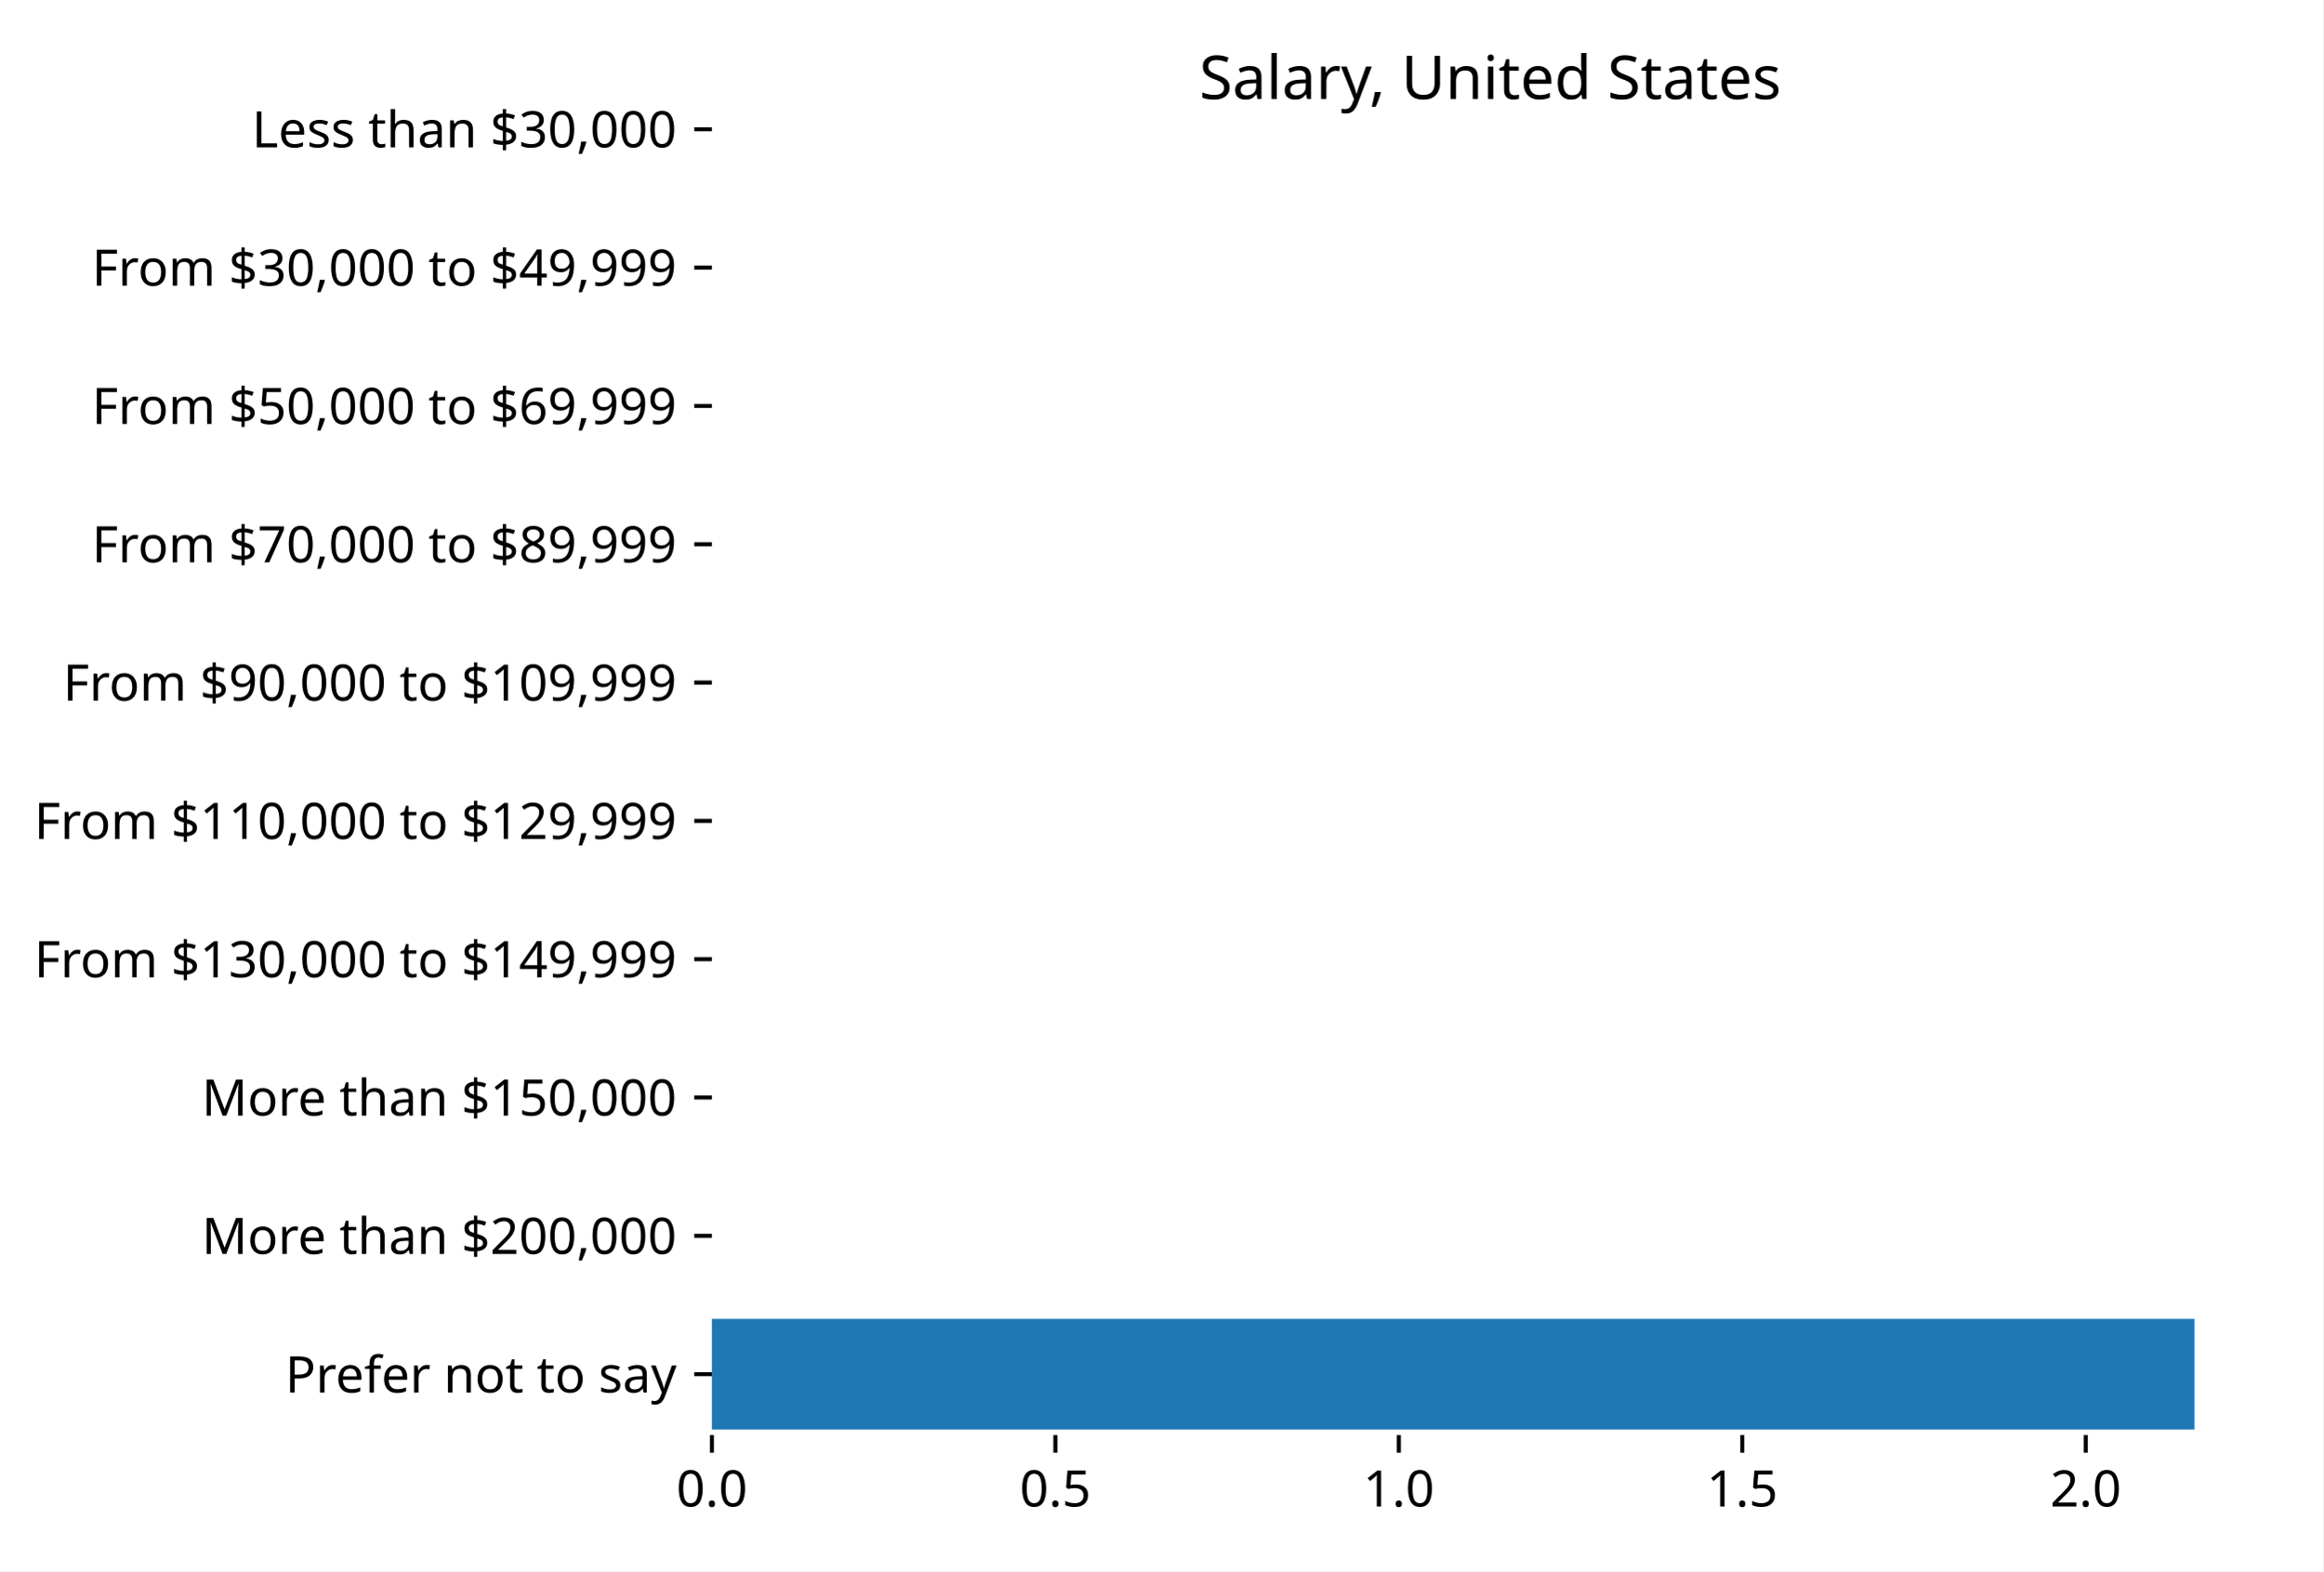
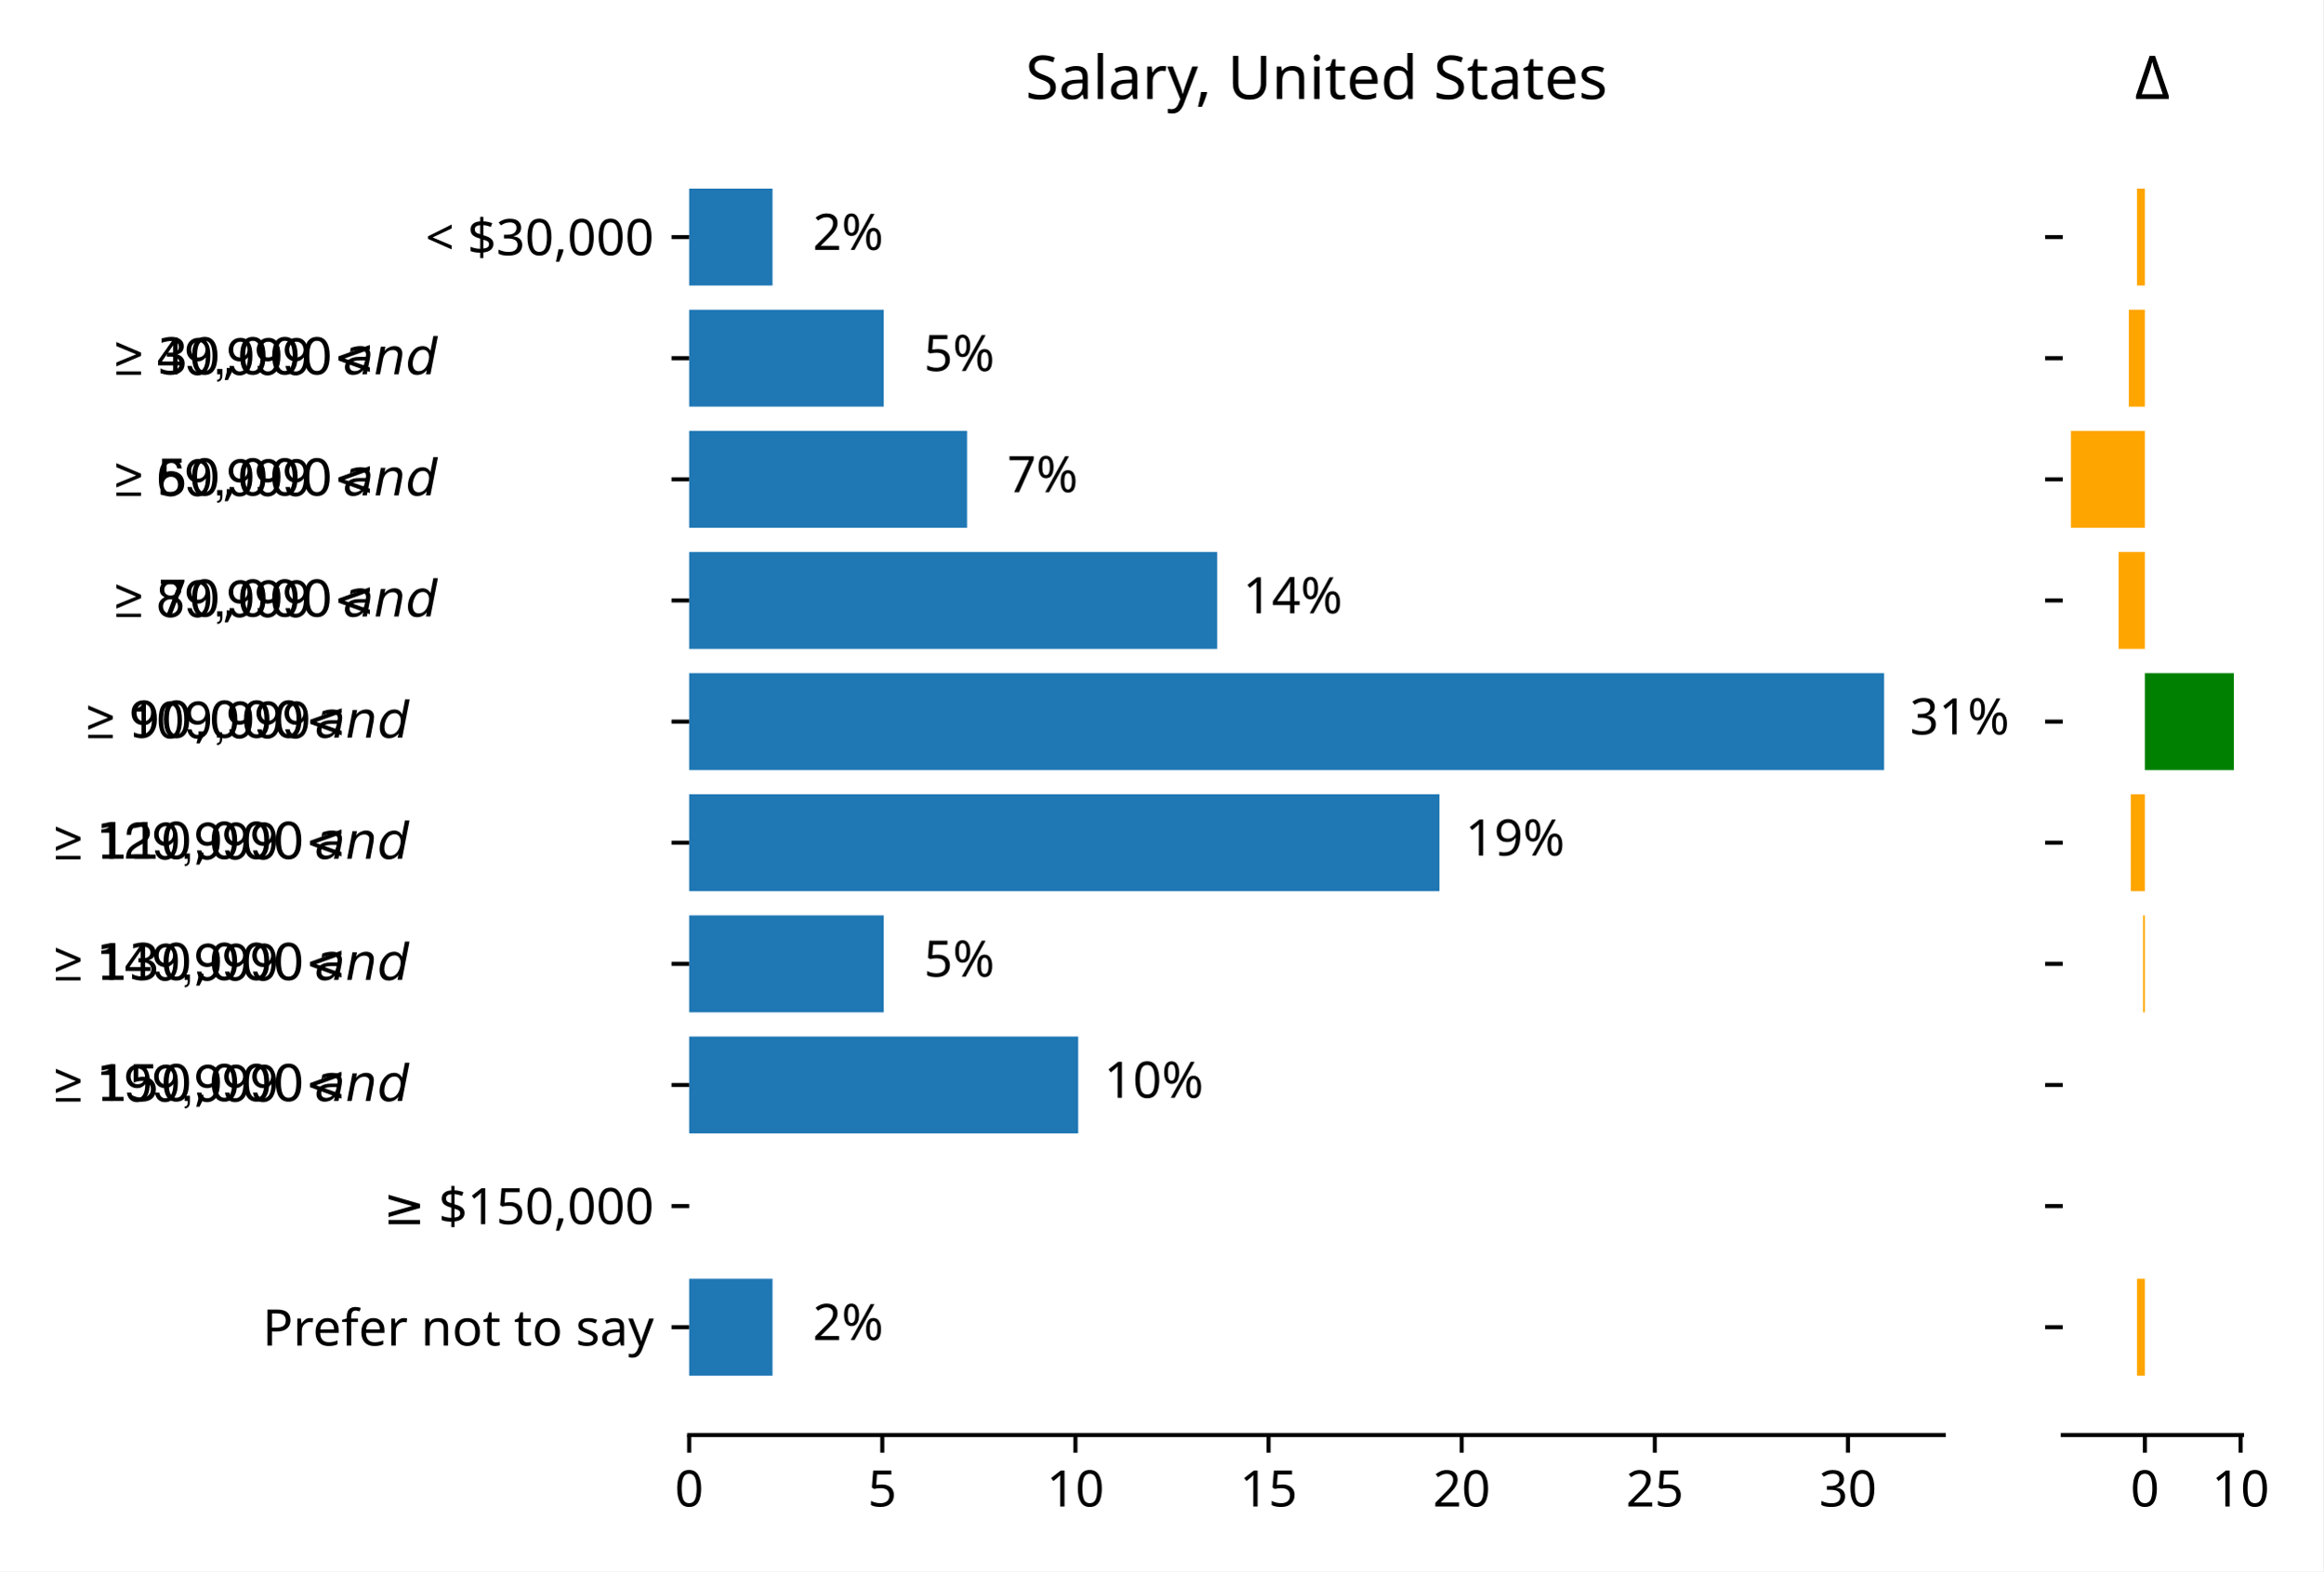
<svg xmlns="http://www.w3.org/2000/svg" xmlns:xlink="http://www.w3.org/1999/xlink" width="460.8pt" height="311.76pt" viewBox="0 0 460.8 311.76" version="1.1">
  <defs>
    <style type="text/css">*{stroke-linejoin: round; stroke-linecap: butt}</style>
  </defs>
  <g id="figure_1">
    <g id="patch_1">
      <path d="M 0 311.76  L 460.8 311.76  L 460.8 0  L 0 0  z " style="fill: #ffffff" />
    </g>
    <g id="axes_1">
      <g id="patch_2">
-         <path d="M 141.211 284.702  L 450 284.702  L 450 25.642  L 141.211 25.642  z " style="fill: #ffffff" />
+         <path d="M 136.7 284.702  L 385.579 284.702  L 385.579 25.642  L 136.7 25.642  z " style="fill: #ffffff" />
      </g>
      <g id="patch_3">
-         <path d="M 141.211 283.604  L 435.296 283.604  L 435.296 261.65  L 141.211 261.65  z " clip-path="url(#p84d34dc21e)" style="fill: #1f77b4" />
+         <path d="M 136.7 272.927  L 153.237 272.927  L 153.237 253.702  L 136.7 253.702  z " clip-path="url(#p2938eb1b33)" style="fill: #1f77b4" />
      </g>
      <g id="patch_4">
-         <path d="M 0 0  z " clip-path="url(#p84d34dc21e)" style="fill: #1f77b4" />
+         <path d="M 0 0  z " clip-path="url(#p2938eb1b33)" style="fill: #1f77b4" />
      </g>
      <g id="patch_5">
-         <path d="M 0 0  z " clip-path="url(#p84d34dc21e)" style="fill: #1f77b4" />
+         <path d="M 136.7 224.864  L 213.872 224.864  L 213.872 205.639  L 136.7 205.639  z " clip-path="url(#p2938eb1b33)" style="fill: #1f77b4" />
      </g>
      <g id="patch_6">
-         <path d="M 0 0  z " clip-path="url(#p84d34dc21e)" style="fill: #1f77b4" />
+         <path d="M 136.7 200.832  L 175.286 200.832  L 175.286 181.607  L 136.7 181.607  z " clip-path="url(#p2938eb1b33)" style="fill: #1f77b4" />
      </g>
      <g id="patch_7">
-         <path d="M 0 0  z " clip-path="url(#p84d34dc21e)" style="fill: #1f77b4" />
+         <path d="M 136.7 176.801  L 285.531 176.801  L 285.531 157.575  L 136.7 157.575  z " clip-path="url(#p2938eb1b33)" style="fill: #1f77b4" />
      </g>
      <g id="patch_8">
-         <path d="M 0 0  z " clip-path="url(#p84d34dc21e)" style="fill: #1f77b4" />
+         <path d="M 136.7 152.769  L 373.728 152.769  L 373.728 133.544  L 136.7 133.544  z " clip-path="url(#p2938eb1b33)" style="fill: #1f77b4" />
      </g>
      <g id="patch_9">
-         <path d="M 0 0  z " clip-path="url(#p84d34dc21e)" style="fill: #1f77b4" />
+         <path d="M 136.7 128.738  L 241.433 128.738  L 241.433 109.512  L 136.7 109.512  z " clip-path="url(#p2938eb1b33)" style="fill: #1f77b4" />
      </g>
      <g id="patch_10">
-         <path d="M 0 0  z " clip-path="url(#p84d34dc21e)" style="fill: #1f77b4" />
+         <path d="M 136.7 104.706  L 191.823 104.706  L 191.823 85.481  L 136.7 85.481  z " clip-path="url(#p2938eb1b33)" style="fill: #1f77b4" />
      </g>
      <g id="patch_11">
-         <path d="M 0 0  z " clip-path="url(#p84d34dc21e)" style="fill: #1f77b4" />
+         <path d="M 136.7 80.675  L 175.286 80.675  L 175.286 61.449  L 136.7 61.449  z " clip-path="url(#p2938eb1b33)" style="fill: #1f77b4" />
      </g>
      <g id="patch_12">
-         <path d="M 0 0  z " clip-path="url(#p84d34dc21e)" style="fill: #1f77b4" />
+         <path d="M 136.7 56.643  L 153.237 56.643  L 153.237 37.418  L 136.7 37.418  z " clip-path="url(#p2938eb1b33)" style="fill: #1f77b4" />
      </g>
      <g id="matplotlib.axis_1">
        <g id="xtick_1">
          <g id="line2d_1">
            <defs>
              <path id="m4c99cd72f3" d="M 0 0  L 0 3.5  " style="stroke: #000000; stroke-width: 0.8" />
            </defs>
            <g>
-               <use xlink:href="#m4c99cd72f3" x="141.211" y="284.702" style="stroke: #000000; stroke-width: 0.8" />
+               <use xlink:href="#m4c99cd72f3" x="136.7" y="284.702" style="stroke: #000000; stroke-width: 0.8" />
            </g>
          </g>
          <g id="text_1">
-             <text style="font: 10px 'sans-serif'; text-anchor: middle" x="141.211" y="298.876" transform="rotate(-0, 141.2109, 298.8756)">0.0</text>
+             <text style="font: 10px 'sans-serif'; text-anchor: middle" x="136.7" y="298.876" transform="rotate(-0, 136.7, 298.8756)">0</text>
          </g>
        </g>
        <g id="xtick_2">
          <g id="line2d_2">
            <g>
-               <use xlink:href="#m4c99cd72f3" x="209.341" y="284.702" style="stroke: #000000; stroke-width: 0.8" />
+               <use xlink:href="#m4c99cd72f3" x="175.01" y="284.702" style="stroke: #000000; stroke-width: 0.8" />
            </g>
          </g>
          <g id="text_2">
-             <text style="font: 10px 'sans-serif'; text-anchor: middle" x="209.341" y="298.876" transform="rotate(-0, 209.3406, 298.8756)">0.5</text>
+             <text style="font: 10px 'sans-serif'; text-anchor: middle" x="175.01" y="298.876" transform="rotate(-0, 175.0103, 298.8756)">5</text>
          </g>
        </g>
        <g id="xtick_3">
          <g id="line2d_3">
            <g>
-               <use xlink:href="#m4c99cd72f3" x="277.47" y="284.702" style="stroke: #000000; stroke-width: 0.8" />
+               <use xlink:href="#m4c99cd72f3" x="213.321" y="284.702" style="stroke: #000000; stroke-width: 0.8" />
            </g>
          </g>
          <g id="text_3">
-             <text style="font: 10px 'sans-serif'; text-anchor: middle" x="277.47" y="298.876" transform="rotate(-0, 277.4702, 298.8756)">1.0</text>
+             <text style="font: 10px 'sans-serif'; text-anchor: middle" x="213.321" y="298.876" transform="rotate(-0, 213.3206, 298.8756)">10</text>
          </g>
        </g>
        <g id="xtick_4">
          <g id="line2d_4">
            <g>
-               <use xlink:href="#m4c99cd72f3" x="345.6" y="284.702" style="stroke: #000000; stroke-width: 0.8" />
+               <use xlink:href="#m4c99cd72f3" x="251.631" y="284.702" style="stroke: #000000; stroke-width: 0.8" />
            </g>
          </g>
          <g id="text_4">
-             <text style="font: 10px 'sans-serif'; text-anchor: middle" x="345.6" y="298.876" transform="rotate(-0, 345.5999, 298.8756)">1.5</text>
+             <text style="font: 10px 'sans-serif'; text-anchor: middle" x="251.631" y="298.876" transform="rotate(-0, 251.6309, 298.8756)">15</text>
          </g>
        </g>
        <g id="xtick_5">
          <g id="line2d_5">
            <g>
-               <use xlink:href="#m4c99cd72f3" x="413.73" y="284.702" style="stroke: #000000; stroke-width: 0.8" />
+               <use xlink:href="#m4c99cd72f3" x="289.941" y="284.702" style="stroke: #000000; stroke-width: 0.8" />
            </g>
          </g>
          <g id="text_5">
-             <text style="font: 10px 'sans-serif'; text-anchor: middle" x="413.73" y="298.876" transform="rotate(-0, 413.7295, 298.8756)">2.0</text>
+             <text style="font: 10px 'sans-serif'; text-anchor: middle" x="289.941" y="298.876" transform="rotate(-0, 289.9413, 298.8756)">20</text>
+           </g>
+         </g>
+         <g id="xtick_6">
+           <g id="line2d_6">
+             <g>
+               <use xlink:href="#m4c99cd72f3" x="328.252" y="284.702" style="stroke: #000000; stroke-width: 0.8" />
+             </g>
+           </g>
+           <g id="text_6">
+             <text style="font: 10px 'sans-serif'; text-anchor: middle" x="328.252" y="298.876" transform="rotate(-0, 328.2516, 298.8756)">25</text>
+           </g>
+         </g>
+         <g id="xtick_7">
+           <g id="line2d_7">
+             <g>
+               <use xlink:href="#m4c99cd72f3" x="366.562" y="284.702" style="stroke: #000000; stroke-width: 0.8" />
+             </g>
+           </g>
+           <g id="text_7">
+             <text style="font: 10px 'sans-serif'; text-anchor: middle" x="366.562" y="298.876" transform="rotate(-0, 366.5619, 298.8756)">30</text>
          </g>
        </g>
      </g>
      <g id="matplotlib.axis_2">
        <g id="ytick_1">
-           <g id="line2d_6">
+           <g id="line2d_8">
            <defs>
              <path id="m8e343aef83" d="M 0 0  L -3.5 0  " style="stroke: #000000; stroke-width: 0.8" />
            </defs>
            <g>
-               <use xlink:href="#m8e343aef83" x="141.211" y="272.627" style="stroke: #000000; stroke-width: 0.8" />
-             </g>
-           </g>
-           <g id="text_6">
-             <text style="font: 10px 'sans-serif'; text-anchor: end" x="134.211" y="276.265" transform="rotate(-0, 134.2109, 276.2649)">Prefer not to say</text>
+               <use xlink:href="#m8e343aef83" x="136.7" y="263.314" style="stroke: #000000; stroke-width: 0.8" />
+             </g>
+           </g>
+           <g id="text_8">
+             <text style="font: 10px 'sans-serif'; text-anchor: end" x="129.7" y="266.952" transform="rotate(-0, 129.7, 266.9516)">Prefer not to say</text>
          </g>
        </g>
        <g id="ytick_2">
-           <g id="line2d_7">
-             <g>
-               <use xlink:href="#m8e343aef83" x="141.211" y="245.185" style="stroke: #000000; stroke-width: 0.8" />
-             </g>
-           </g>
-           <g id="text_7">
-             <text style="font: 10px 'sans-serif'; text-anchor: end" x="134.211" y="248.771" transform="rotate(-0, 134.2109, 248.7713)">More than $200,000</text>
+           <g id="line2d_9">
+             <g>
+               <use xlink:href="#m8e343aef83" x="136.7" y="239.283" style="stroke: #000000; stroke-width: 0.8" />
+             </g>
+           </g>
+           <g id="text_9">
+             <text style="font: 10px 'sans-serif'; text-anchor: end" x="129.7" y="242.869" transform="rotate(-0, 129.7, 242.8694)">≥ $150,000</text>
          </g>
        </g>
        <g id="ytick_3">
-           <g id="line2d_8">
-             <g>
-               <use xlink:href="#m8e343aef83" x="141.211" y="217.742" style="stroke: #000000; stroke-width: 0.8" />
-             </g>
-           </g>
-           <g id="text_8">
-             <text style="font: 10px 'sans-serif'; text-anchor: end" x="134.211" y="221.329" transform="rotate(-0, 134.2109, 221.3286)">More than $150,000</text>
+           <g id="line2d_10">
+             <g>
+               <use xlink:href="#m8e343aef83" x="136.7" y="215.251" style="stroke: #000000; stroke-width: 0.8" />
+             </g>
+           </g>
+           <g id="text_10">
+             <g transform="translate(10.8 218.8378)">
+               <text>
+                 <tspan style="font: 10px 'Helvetica'" x="0 5.488 82.656 88.218 93.779 99.341 102.119 107.681 113.242" y="-0.406">≥ 199,999</tspan>
+                 <tspan style="font: 10px 'DejaVu Sans'" x="8.267 14.629 20.991 27.354 32.48 38.843 45.205 72.329" y="-0.406">150,000&lt;</tspan>
+                 <tspan style="font: oblique 10px 'DejaVu Sans'" x="51.567 57.695 64.033" y="-0.406">and</tspan>
+               </text>
+             </g>
          </g>
        </g>
        <g id="ytick_4">
-           <g id="line2d_9">
-             <g>
-               <use xlink:href="#m8e343aef83" x="141.211" y="190.299" style="stroke: #000000; stroke-width: 0.8" />
-             </g>
-           </g>
-           <g id="text_9">
-             <text style="font: 10px 'sans-serif'; text-anchor: end" x="134.211" y="193.886" transform="rotate(-0, 134.2109, 193.8858)">From $130,000 to $149,999</text>
+           <g id="line2d_11">
+             <g>
+               <use xlink:href="#m8e343aef83" x="136.7" y="191.22" style="stroke: #000000; stroke-width: 0.8" />
+             </g>
+           </g>
+           <g id="text_11">
+             <g transform="translate(10.8 194.8063)">
+               <text>
+                 <tspan style="font: 10px 'Helvetica'" x="0 5.488 82.656 88.218 93.779 99.341 102.119 107.681 113.242" y="-0.406">≥ 149,999</tspan>
+                 <tspan style="font: 10px 'DejaVu Sans'" x="8.267 14.629 20.991 27.354 32.48 38.843 45.205 72.329" y="-0.406">130,000&lt;</tspan>
+                 <tspan style="font: oblique 10px 'DejaVu Sans'" x="51.567 57.695 64.033" y="-0.406">and</tspan>
+               </text>
+             </g>
          </g>
        </g>
        <g id="ytick_5">
-           <g id="line2d_10">
-             <g>
-               <use xlink:href="#m8e343aef83" x="141.211" y="162.856" style="stroke: #000000; stroke-width: 0.8" />
-             </g>
-           </g>
-           <g id="text_10">
-             <text style="font: 10px 'sans-serif'; text-anchor: end" x="134.211" y="166.443" transform="rotate(-0, 134.2109, 166.443)">From $110,000 to $129,999</text>
+           <g id="line2d_12">
+             <g>
+               <use xlink:href="#m8e343aef83" x="136.7" y="167.188" style="stroke: #000000; stroke-width: 0.8" />
+             </g>
+           </g>
+           <g id="text_12">
+             <g transform="translate(10.8 170.7748)">
+               <text>
+                 <tspan style="font: 10px 'Helvetica'" x="0 5.488 82.656 88.218 93.779 99.341 102.119 107.681 113.242" y="-0.406">≥ 129,999</tspan>
+                 <tspan style="font: 10px 'DejaVu Sans'" x="8.267 14.629 20.991 27.354 32.48 38.843 45.205 72.329" y="-0.406">110,000&lt;</tspan>
+                 <tspan style="font: oblique 10px 'DejaVu Sans'" x="51.567 57.695 64.033" y="-0.406">and</tspan>
+               </text>
+             </g>
          </g>
        </g>
        <g id="ytick_6">
-           <g id="line2d_11">
-             <g>
-               <use xlink:href="#m8e343aef83" x="141.211" y="135.414" style="stroke: #000000; stroke-width: 0.8" />
-             </g>
-           </g>
-           <g id="text_11">
-             <text style="font: 10px 'sans-serif'; text-anchor: end" x="134.211" y="139" transform="rotate(-0, 134.2109, 139.0003)">From $90,000 to $109,999</text>
+           <g id="line2d_13">
+             <g>
+               <use xlink:href="#m8e343aef83" x="136.7" y="143.157" style="stroke: #000000; stroke-width: 0.8" />
+             </g>
+           </g>
+           <g id="text_13">
+             <g transform="translate(17.2 146.7433)">
+               <text>
+                 <tspan style="font: 10px 'Helvetica'" x="0 5.488 76.294 81.855 87.417 92.979 95.757 101.318 106.88" y="-0.406">≥ 109,999</tspan>
+                 <tspan style="font: 10px 'DejaVu Sans'" x="8.267 14.629 20.991 26.118 32.48 38.843 65.967" y="-0.406">90,000&lt;</tspan>
+                 <tspan style="font: oblique 10px 'DejaVu Sans'" x="45.205 51.333 57.671" y="-0.406">and</tspan>
+               </text>
+             </g>
          </g>
        </g>
        <g id="ytick_7">
-           <g id="line2d_12">
-             <g>
-               <use xlink:href="#m8e343aef83" x="141.211" y="107.971" style="stroke: #000000; stroke-width: 0.8" />
-             </g>
-           </g>
-           <g id="text_12">
-             <text style="font: 10px 'sans-serif'; text-anchor: end" x="134.211" y="111.558" transform="rotate(-0, 134.2109, 111.5575)">From $70,000 to $89,999</text>
+           <g id="line2d_14">
+             <g>
+               <use xlink:href="#m8e343aef83" x="136.7" y="119.125" style="stroke: #000000; stroke-width: 0.8" />
+             </g>
+           </g>
+           <g id="text_14">
+             <g transform="translate(22.8 122.7118)">
+               <text>
+                 <tspan style="font: 10px 'Helvetica'" x="0 5.488 76.294 81.855 87.417 90.195 95.757 101.318" y="-0.406">≥ 89,999</tspan>
+                 <tspan style="font: 10px 'DejaVu Sans'" x="8.267 14.629 20.991 26.118 32.48 38.843 65.967" y="-0.406">70,000&lt;</tspan>
+                 <tspan style="font: oblique 10px 'DejaVu Sans'" x="45.205 51.333 57.671" y="-0.406">and</tspan>
+               </text>
+             </g>
          </g>
        </g>
        <g id="ytick_8">
-           <g id="line2d_13">
-             <g>
-               <use xlink:href="#m8e343aef83" x="141.211" y="80.528" style="stroke: #000000; stroke-width: 0.8" />
-             </g>
-           </g>
-           <g id="text_13">
-             <text style="font: 10px 'sans-serif'; text-anchor: end" x="134.211" y="84.115" transform="rotate(-0, 134.2109, 84.11475)">From $50,000 to $69,999</text>
+           <g id="line2d_15">
+             <g>
+               <use xlink:href="#m8e343aef83" x="136.7" y="95.094" style="stroke: #000000; stroke-width: 0.8" />
+             </g>
+           </g>
+           <g id="text_15">
+             <g transform="translate(22.8 98.68028)">
+               <text>
+                 <tspan style="font: 10px 'Helvetica'" x="0 5.488 76.294 81.855 87.417 90.195 95.757 101.318" y="-0.406">≥ 69,999</tspan>
+                 <tspan style="font: 10px 'DejaVu Sans'" x="8.267 14.629 20.991 26.118 32.48 38.843 65.967" y="-0.406">50,000&lt;</tspan>
+                 <tspan style="font: oblique 10px 'DejaVu Sans'" x="45.205 51.333 57.671" y="-0.406">and</tspan>
+               </text>
+             </g>
          </g>
        </g>
        <g id="ytick_9">
-           <g id="line2d_14">
-             <g>
-               <use xlink:href="#m8e343aef83" x="141.211" y="53.085" style="stroke: #000000; stroke-width: 0.8" />
-             </g>
-           </g>
-           <g id="text_14">
-             <text style="font: 10px 'sans-serif'; text-anchor: end" x="134.211" y="56.672" transform="rotate(-0, 134.2109, 56.67198)">From $30,000 to $49,999</text>
+           <g id="line2d_16">
+             <g>
+               <use xlink:href="#m8e343aef83" x="136.7" y="71.062" style="stroke: #000000; stroke-width: 0.8" />
+             </g>
+           </g>
+           <g id="text_16">
+             <g transform="translate(22.8 74.64877)">
+               <text>
+                 <tspan style="font: 10px 'Helvetica'" x="0 5.488 76.294 81.855 87.417 90.195 95.757 101.318" y="-0.406">≥ 49,999</tspan>
+                 <tspan style="font: 10px 'DejaVu Sans'" x="8.267 14.629 20.991 26.118 32.48 38.843 65.967" y="-0.406">30,000&lt;</tspan>
+                 <tspan style="font: oblique 10px 'DejaVu Sans'" x="45.205 51.333 57.671" y="-0.406">and</tspan>
+               </text>
+             </g>
          </g>
        </g>
        <g id="ytick_10">
-           <g id="line2d_15">
-             <g>
-               <use xlink:href="#m8e343aef83" x="141.211" y="25.642" style="stroke: #000000; stroke-width: 0.8" />
-             </g>
-           </g>
-           <g id="text_15">
-             <text style="font: 10px 'sans-serif'; text-anchor: end" x="134.211" y="29.229" transform="rotate(-0, 134.2109, 29.22922)">Less than $30,000</text>
-           </g>
-         </g>
-       </g>
-       <g id="text_16">
-         <text style="font: 12px 'sans-serif'; text-anchor: middle" x="295.605" y="19.642" transform="rotate(-0, 295.6055, 19.6425)">Salary, United States</text>
+           <g id="line2d_17">
+             <g>
+               <use xlink:href="#m8e343aef83" x="136.7" y="47.031" style="stroke: #000000; stroke-width: 0.8" />
+             </g>
+           </g>
+           <g id="text_17">
+             <text style="font: 10px 'sans-serif'; text-anchor: end" x="129.7" y="50.617" transform="rotate(-0, 129.7, 50.61726)">&lt; $30,000</text>
+           </g>
+         </g>
+       </g>
+       <g id="patch_13">
+         <path d="M 136.7 284.702  L 385.579 284.702  " style="fill: none; stroke: #000000; stroke-width: 0.8; stroke-linejoin: miter; stroke-linecap: square" />
+       </g>
+       <g id="text_18">
+         <text style="font: 10px 'sans-serif'; text-anchor: middle" x="168.237" y="265.859" transform="rotate(-0, 168.2368, 265.8587)">2%</text>
+       </g>
+       <g id="text_19">
+         <text style="font: 10px 'sans-serif'; text-anchor: middle" x="228.872" y="217.796" transform="rotate(-0, 228.8719, 217.7957)">10%</text>
+       </g>
+       <g id="text_20">
+         <text style="font: 10px 'sans-serif'; text-anchor: middle" x="190.286" y="193.764" transform="rotate(-0, 190.2859, 193.7641)">5%</text>
+       </g>
+       <g id="text_21">
+         <text style="font: 10px 'sans-serif'; text-anchor: middle" x="300.531" y="169.733" transform="rotate(-0, 300.5314, 169.7326)">19%</text>
+       </g>
+       <g id="text_22">
+         <text style="font: 10px 'sans-serif'; text-anchor: middle" x="388.728" y="145.701" transform="rotate(-0, 388.7278, 145.7011)">31%</text>
+       </g>
+       <g id="text_23">
+         <text style="font: 10px 'sans-serif'; text-anchor: middle" x="256.433" y="121.67" transform="rotate(-0, 256.4332, 121.6696)">14%</text>
+       </g>
+       <g id="text_24">
+         <text style="font: 10px 'sans-serif'; text-anchor: middle" x="206.823" y="97.638" transform="rotate(-0, 206.8228, 97.6381)">7%</text>
+       </g>
+       <g id="text_25">
+         <text style="font: 10px 'sans-serif'; text-anchor: middle" x="190.286" y="73.607" transform="rotate(-0, 190.2859, 73.60659)">5%</text>
+       </g>
+       <g id="text_26">
+         <text style="font: 10px 'sans-serif'; text-anchor: middle" x="168.237" y="49.575" transform="rotate(-0, 168.2368, 49.57508)">2%</text>
+       </g>
+       <g id="text_27">
+         <text style="font: 12px 'sans-serif'; text-anchor: middle" x="261.14" y="19.642" transform="rotate(-0, 261.1396, 19.6425)">Salary, United States</text>
+       </g>
+     </g>
+     <g id="axes_2">
+       <g id="patch_14">
+         <path d="M 409.168 284.702  L 444.722 284.702  L 444.722 25.642  L 409.168 25.642  z " style="fill: #ffffff" />
+       </g>
+       <g id="patch_15">
+         <path d="M 425.462 272.927  L 423.892 272.927  L 423.892 253.702  L 425.462 253.702  z " clip-path="url(#pd98d3ac5bc)" style="fill: #ffa500" />
+       </g>
+       <g id="patch_16">
+         <path d="M 0 0  z " clip-path="url(#pd98d3ac5bc)" style="fill: #ffa500" />
+       </g>
+       <g id="patch_17">
+         <path d="M 0 0  z " clip-path="url(#pd98d3ac5bc)" style="fill: #ffa500" />
+       </g>
+       <g id="patch_18">
+         <path d="M 425.462 200.832  L 425.105 200.832  L 425.105 181.607  L 425.462 181.607  z " clip-path="url(#pd98d3ac5bc)" style="fill: #ffa500" />
+       </g>
+       <g id="patch_19">
+         <path d="M 425.462 176.801  L 422.669 176.801  L 422.669 157.575  L 425.462 157.575  z " clip-path="url(#pd98d3ac5bc)" style="fill: #ffa500" />
+       </g>
+       <g id="patch_20">
+         <path d="M 425.462 152.769  L 443.106 152.769  L 443.106 133.544  L 425.462 133.544  z " clip-path="url(#pd98d3ac5bc)" style="fill: #008000" />
+       </g>
+       <g id="patch_21">
+         <path d="M 425.462 128.738  L 420.243 128.738  L 420.243 109.512  L 425.462 109.512  z " clip-path="url(#pd98d3ac5bc)" style="fill: #ffa500" />
+       </g>
+       <g id="patch_22">
+         <path d="M 425.462 104.706  L 410.784 104.706  L 410.784 85.481  L 425.462 85.481  z " clip-path="url(#pd98d3ac5bc)" style="fill: #ffa500" />
+       </g>
+       <g id="patch_23">
+         <path d="M 425.462 80.675  L 422.272 80.675  L 422.272 61.449  L 425.462 61.449  z " clip-path="url(#pd98d3ac5bc)" style="fill: #ffa500" />
+       </g>
+       <g id="patch_24">
+         <path d="M 425.462 56.643  L 423.892 56.643  L 423.892 37.418  L 425.462 37.418  z " clip-path="url(#pd98d3ac5bc)" style="fill: #ffa500" />
+       </g>
+       <g id="matplotlib.axis_3">
+         <g id="xtick_8">
+           <g id="line2d_18">
+             <g>
+               <use xlink:href="#m4c99cd72f3" x="425.462" y="284.702" style="stroke: #000000; stroke-width: 0.8" />
+             </g>
+           </g>
+           <g id="text_28">
+             <text style="font: 10px 'sans-serif'; text-anchor: middle" x="425.462" y="298.876" transform="rotate(-0, 425.4621, 298.8756)">0</text>
+           </g>
+         </g>
+         <g id="xtick_9">
+           <g id="line2d_19">
+             <g>
+               <use xlink:href="#m4c99cd72f3" x="444.448" y="284.702" style="stroke: #000000; stroke-width: 0.8" />
+             </g>
+           </g>
+           <g id="text_29">
+             <text style="font: 10px 'sans-serif'; text-anchor: middle" x="444.448" y="298.876" transform="rotate(-0, 444.4476, 298.8756)">10</text>
+           </g>
+         </g>
+       </g>
+       <g id="matplotlib.axis_4">
+         <g id="ytick_11">
+           <g id="line2d_20">
+             <g>
+               <use xlink:href="#m8e343aef83" x="409.168" y="263.314" style="stroke: #000000; stroke-width: 0.8" />
+             </g>
+           </g>
+         </g>
+         <g id="ytick_12">
+           <g id="line2d_21">
+             <g>
+               <use xlink:href="#m8e343aef83" x="409.168" y="239.283" style="stroke: #000000; stroke-width: 0.8" />
+             </g>
+           </g>
+         </g>
+         <g id="ytick_13">
+           <g id="line2d_22">
+             <g>
+               <use xlink:href="#m8e343aef83" x="409.168" y="215.251" style="stroke: #000000; stroke-width: 0.8" />
+             </g>
+           </g>
+         </g>
+         <g id="ytick_14">
+           <g id="line2d_23">
+             <g>
+               <use xlink:href="#m8e343aef83" x="409.168" y="191.22" style="stroke: #000000; stroke-width: 0.8" />
+             </g>
+           </g>
+         </g>
+         <g id="ytick_15">
+           <g id="line2d_24">
+             <g>
+               <use xlink:href="#m8e343aef83" x="409.168" y="167.188" style="stroke: #000000; stroke-width: 0.8" />
+             </g>
+           </g>
+         </g>
+         <g id="ytick_16">
+           <g id="line2d_25">
+             <g>
+               <use xlink:href="#m8e343aef83" x="409.168" y="143.157" style="stroke: #000000; stroke-width: 0.8" />
+             </g>
+           </g>
+         </g>
+         <g id="ytick_17">
+           <g id="line2d_26">
+             <g>
+               <use xlink:href="#m8e343aef83" x="409.168" y="119.125" style="stroke: #000000; stroke-width: 0.8" />
+             </g>
+           </g>
+         </g>
+         <g id="ytick_18">
+           <g id="line2d_27">
+             <g>
+               <use xlink:href="#m8e343aef83" x="409.168" y="95.094" style="stroke: #000000; stroke-width: 0.8" />
+             </g>
+           </g>
+         </g>
+         <g id="ytick_19">
+           <g id="line2d_28">
+             <g>
+               <use xlink:href="#m8e343aef83" x="409.168" y="71.062" style="stroke: #000000; stroke-width: 0.8" />
+             </g>
+           </g>
+         </g>
+         <g id="ytick_20">
+           <g id="line2d_29">
+             <g>
+               <use xlink:href="#m8e343aef83" x="409.168" y="47.031" style="stroke: #000000; stroke-width: 0.8" />
+             </g>
+           </g>
+         </g>
+       </g>
+       <g id="patch_25">
+         <path d="M 409.168 284.702  L 444.722 284.702  " style="fill: none; stroke: #000000; stroke-width: 0.8; stroke-linejoin: miter; stroke-linecap: square" />
+       </g>
+       <g id="text_30">
+         <text style="font: 12px 'sans-serif'; text-anchor: middle" x="426.945" y="19.642" transform="rotate(-0, 426.9452, 19.6425)">Δ</text>
      </g>
    </g>
  </g>
  <defs>
-     <clipPath id="p84d34dc21e">
-       <rect x="141.211" y="25.642" width="308.789" height="259.06" />
+     <clipPath id="p2938eb1b33">
+       <rect x="136.7" y="25.642" width="248.879" height="259.06" />
+     </clipPath>
+     <clipPath id="pd98d3ac5bc">
+       <rect x="409.168" y="25.642" width="35.554" height="259.06" />
    </clipPath>
  </defs>
</svg>
